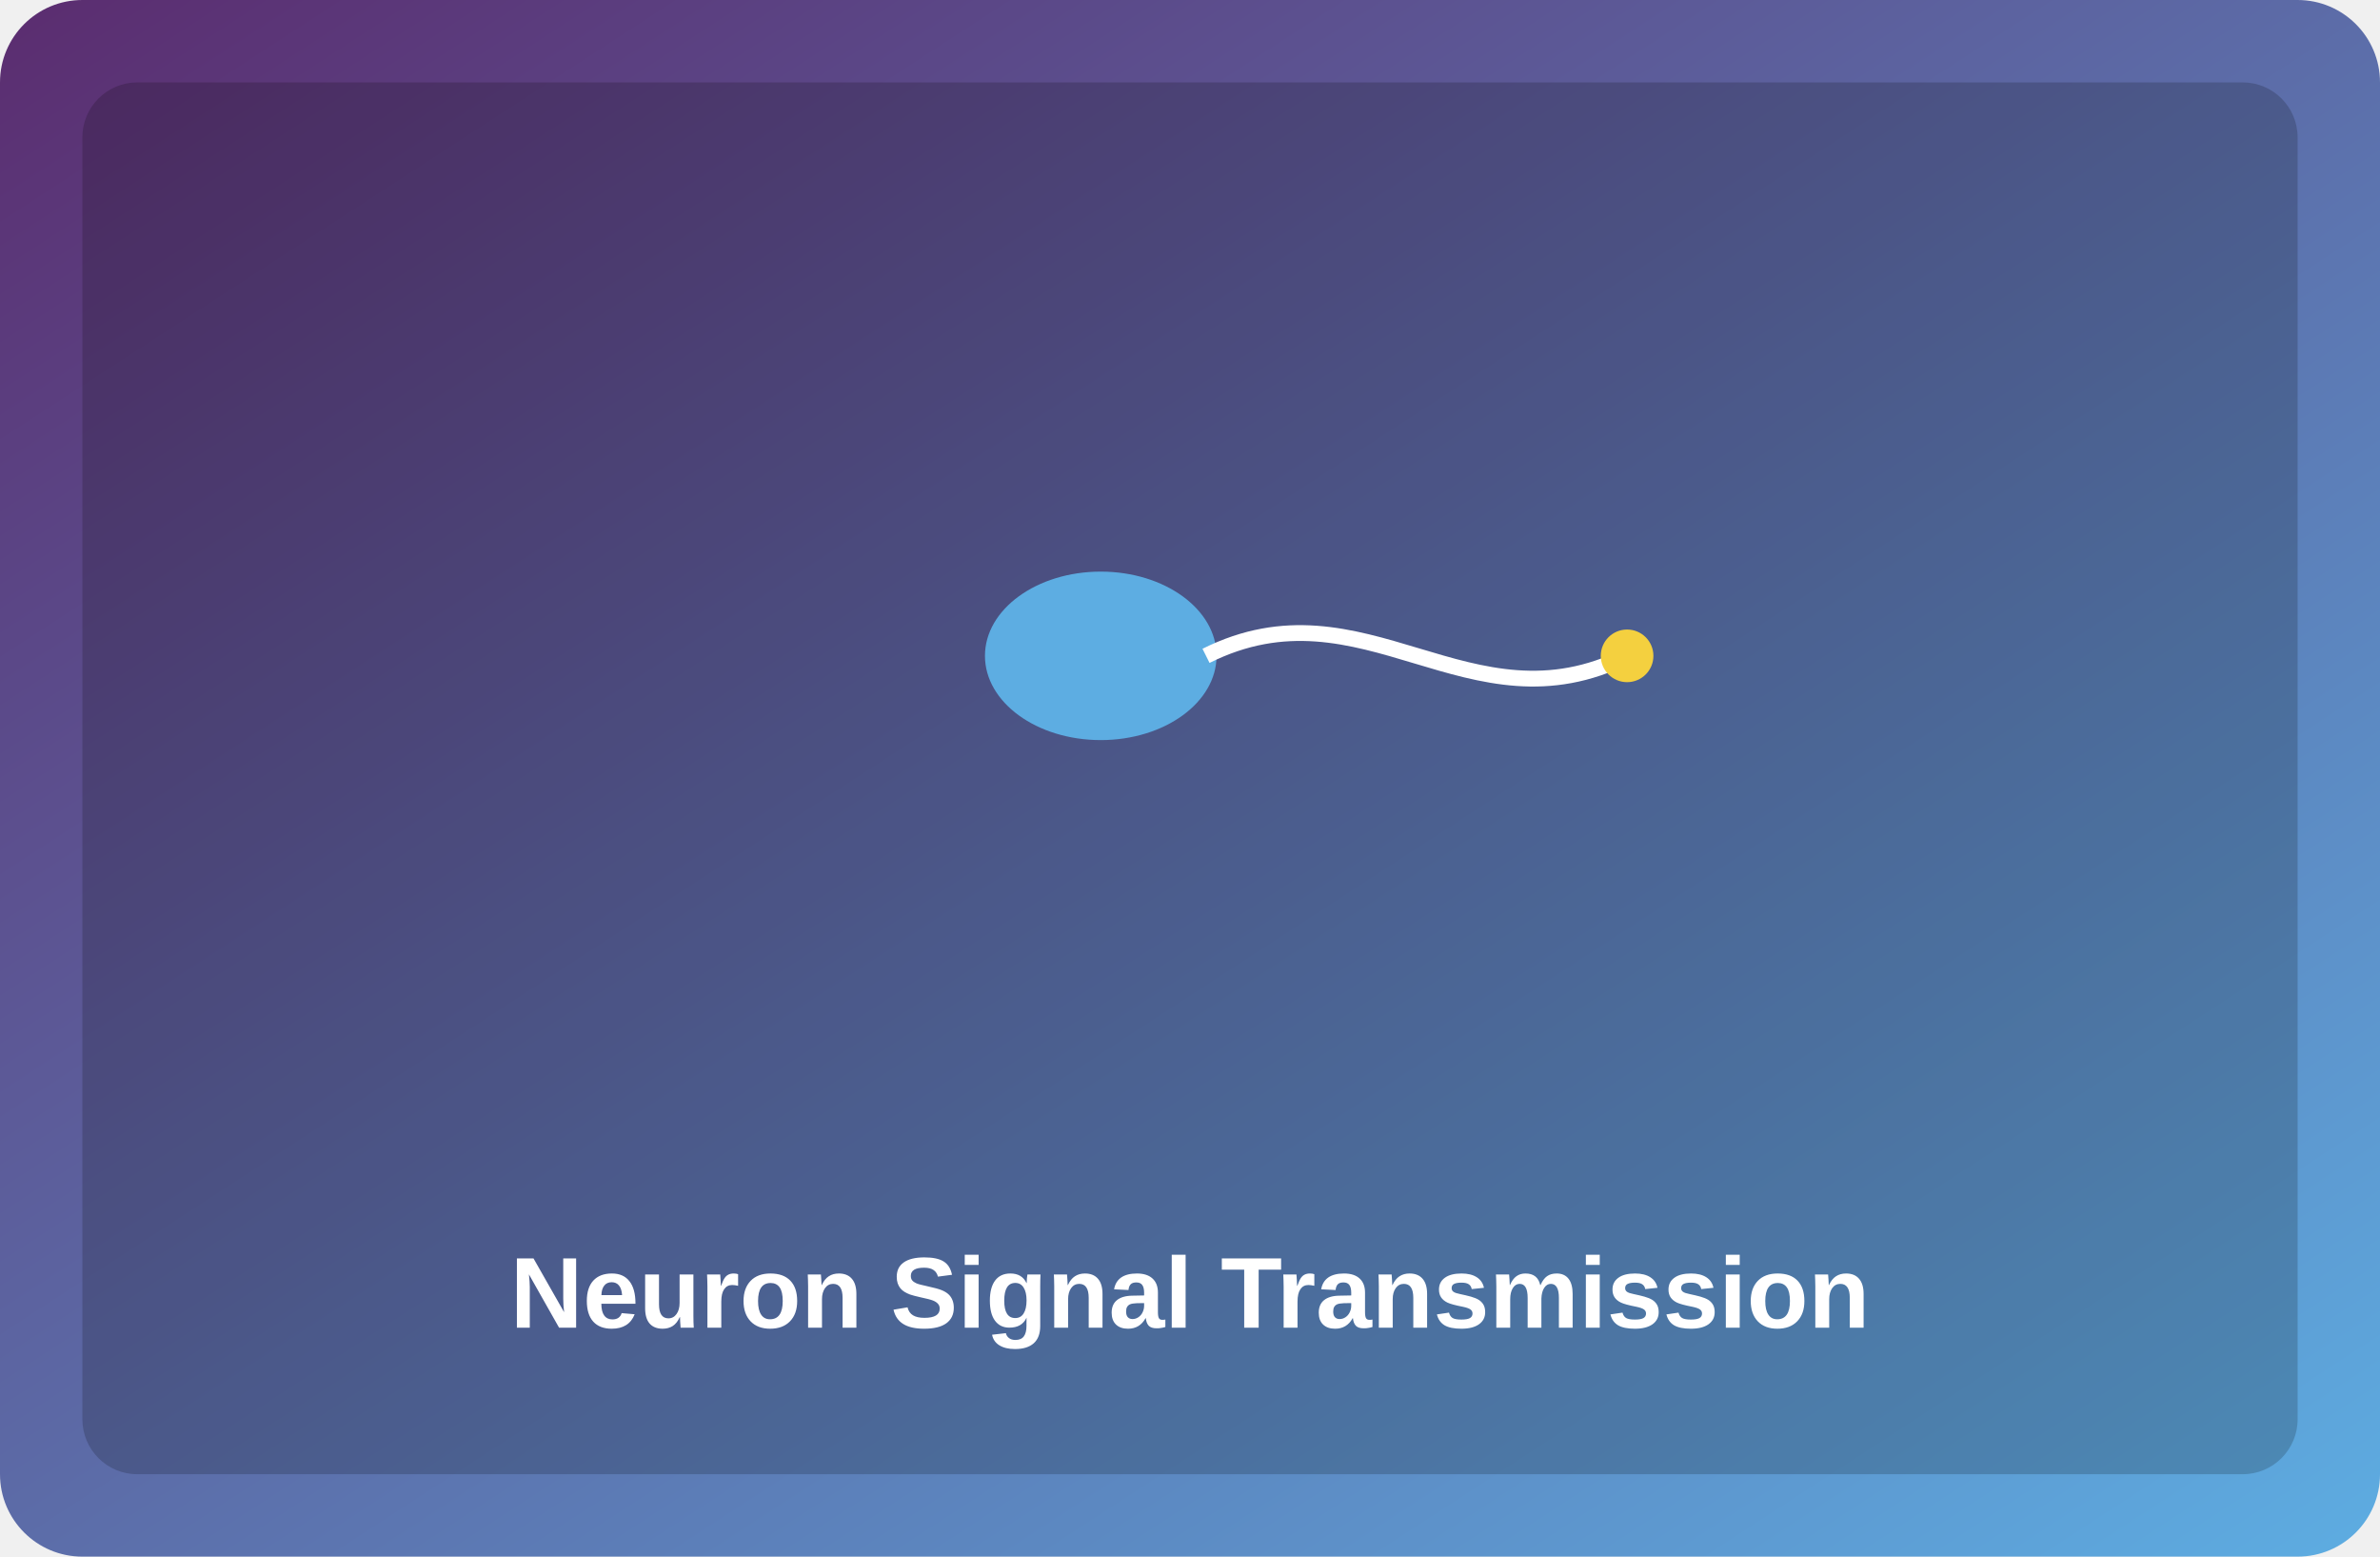
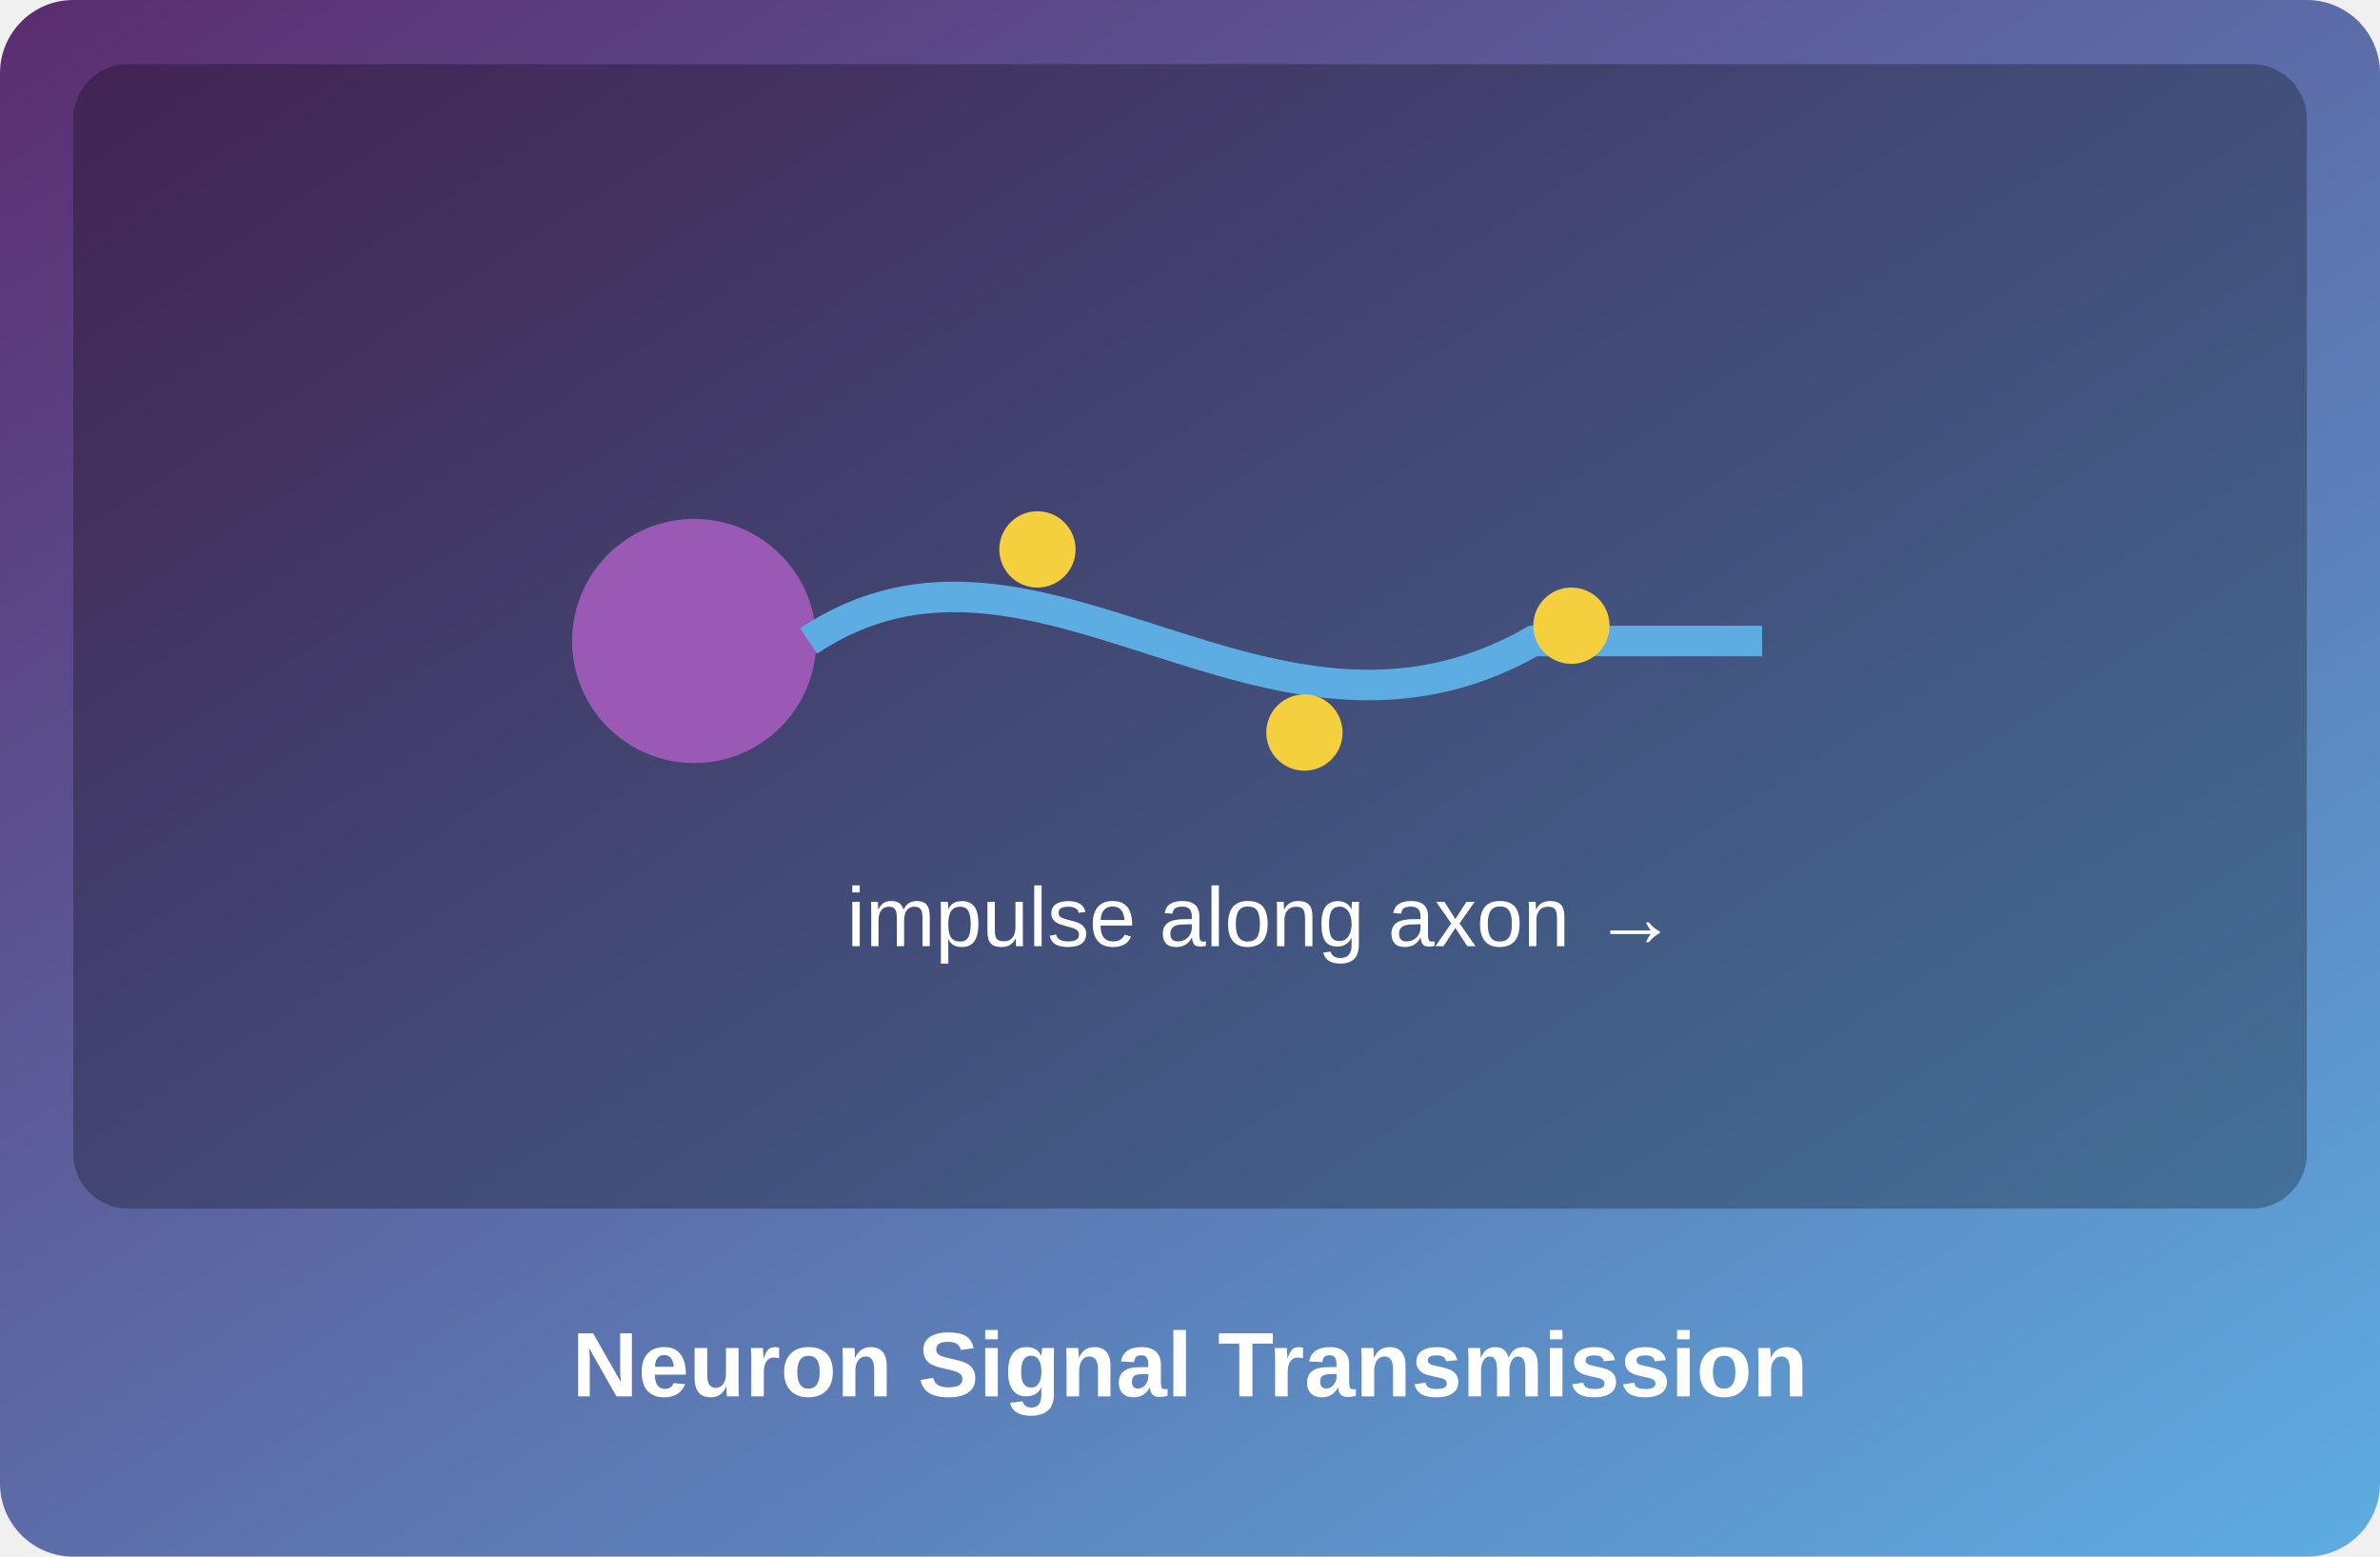
<svg xmlns="http://www.w3.org/2000/svg" width="520" height="340" viewBox="0 0 520 340">
  <defs>
-     <linearGradient id="g" x1="0%" y1="0%" x2="100%" y2="100%">
+     <linearGradient id="bg" x1="0%" y1="0%" x2="100%" y2="100%">
      <stop offset="0%" stop-color="#5b2c6f" />
      <stop offset="100%" stop-color="#5dade2" />
    </linearGradient>
  </defs>
-   <rect width="520" height="340" rx="18" fill="url(#g)" />
-   <rect x="18" y="18" width="484" height="304" rx="12" fill="rgba(0,0,0,0.18)" />
-   <g transform="translate(160,80) scale(1.15)">
-     <ellipse cx="70" cy="55" rx="22" ry="16" fill="#5dade2" />
-     <path d="M90 55 C120 40 140 70 170 55" stroke="#fff" stroke-width="3" fill="none" />
-     <circle cx="170" cy="55" r="5" fill="#f4d03f" />
-   </g>
-   <text x="260" y="290" text-anchor="middle" font-family="Arial,Helvetica,sans-serif" font-size="22" font-weight="700" fill="#ffffff">Neuron Signal Transmission</text>
+   <rect width="520" height="340" rx="16" fill="url(#bg)" />
+   <rect x="16" y="14" width="488" height="250" rx="12" fill="rgba(0,0,0,0.28)" />
+   <svg x="60" y="40" width="400" height="200" viewBox="0 0 200 120">
+     <circle cx="35" cy="60" r="16" fill="#9b59b6" />
+     <path d="M50 60 C80 40 110 80 145 60 L175 60" stroke="#5dade2" stroke-width="4" fill="none" />
+     <circle cx="80" cy="48" r="5" fill="#f4d03f" />
+     <circle cx="115" cy="72" r="5" fill="#f4d03f" />
+     <circle cx="150" cy="58" r="5" fill="#f4d03f" />
+     <text x="55" y="100" fill="#fff" font-size="11" font-family="Arial">impulse along axon →</text>
+   </svg>
+   <text x="260" y="305" text-anchor="middle" font-family="Arial,Helvetica,sans-serif" font-size="20" font-weight="700" fill="#ffffff">Neuron Signal Transmission</text>
</svg>
